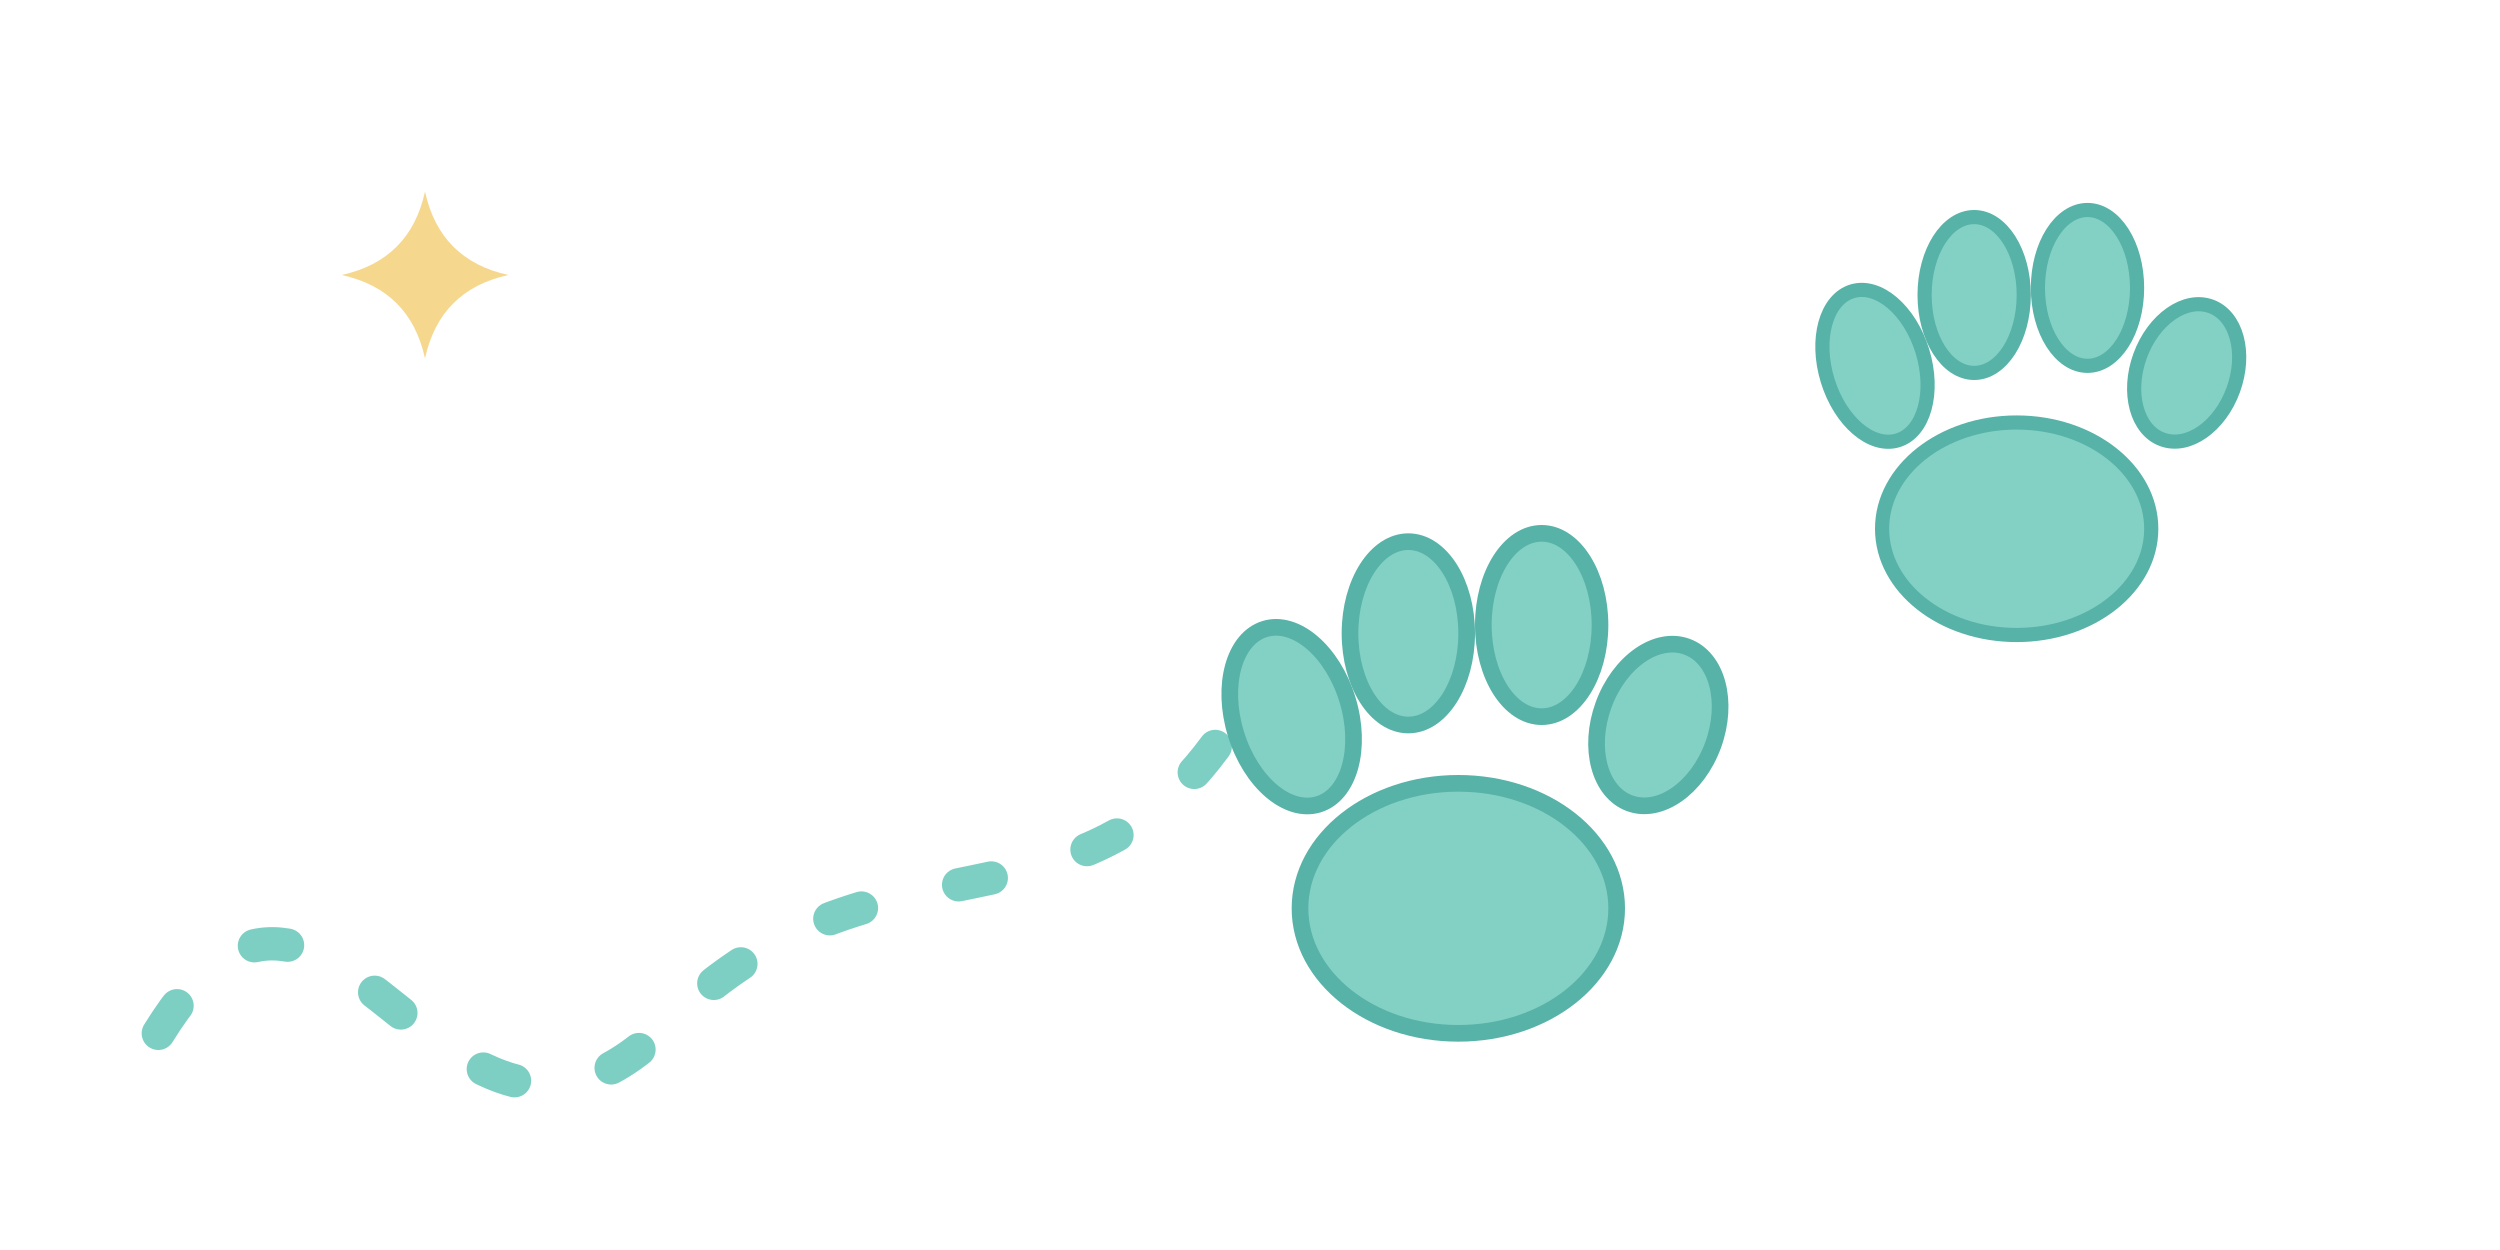
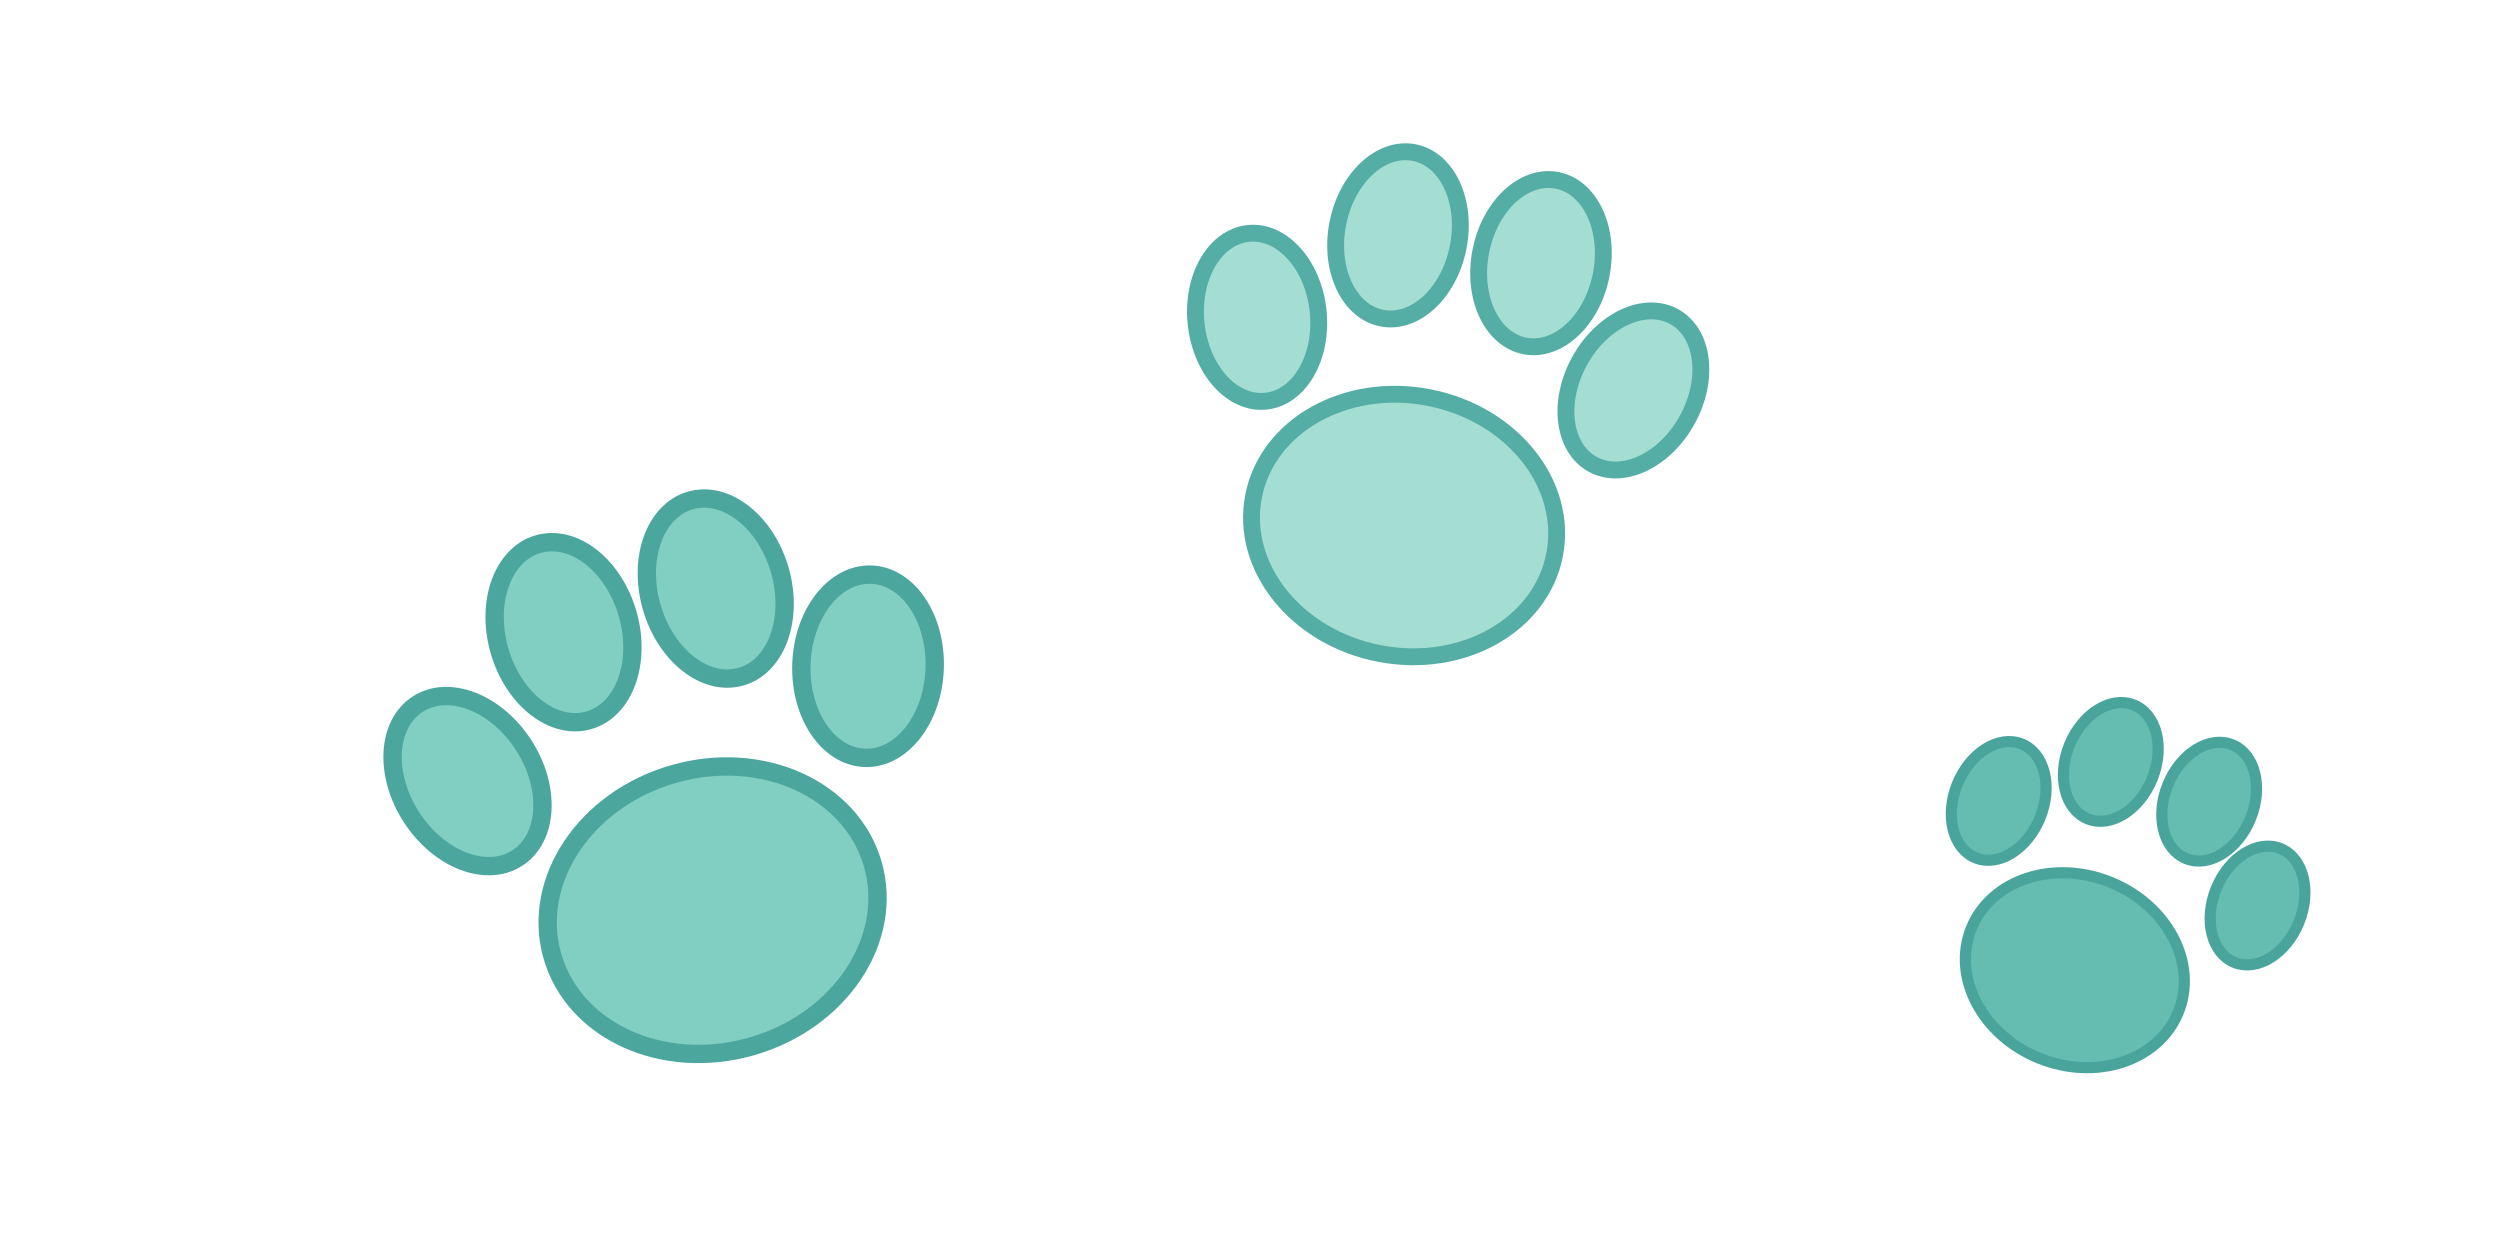
<svg xmlns="http://www.w3.org/2000/svg" width="300" height="150" viewBox="0 0 300 150" fill="none" aria-hidden="true">
-   <path d="M19 124C40 90 53 150 80 123S133 117 151 81" stroke="#7dcfc3" stroke-width="4" stroke-linecap="round" stroke-dasharray="4 12" />
-   <g transform="translate(175 92) scale(1)" fill="#83D1C4" stroke="#57B2A8" stroke-width="2">
-     <ellipse cx="0" cy="17" rx="19" ry="15" />
-     <ellipse cx="-20" cy="-6" rx="7" ry="11" transform="rotate(-17 -20 -6)" />
-     <ellipse cx="-6" cy="-16" rx="7" ry="11" />
-     <ellipse cx="10" cy="-17" rx="7" ry="11" />
-     <ellipse cx="24" cy="-5" rx="7" ry="10" transform="rotate(20 24 -5)" />
+   <g fill="#80CFC2" stroke="#4BA69E" stroke-width="2.2" transform="translate(80 90) rotate(-16)">
+     <ellipse cx="0" cy="20" rx="20" ry="17" />
+     <ellipse cx="-24" cy="-3" rx="8" ry="11" transform="rotate(-17 -24 -3)" />
+     <ellipse cx="-8" cy="-17" rx="8" ry="11" />
+     <ellipse cx="11" cy="-17" rx="8" ry="11" />
+     <ellipse cx="26" cy="-3" rx="8" ry="11" transform="rotate(18 26 -3)" />
  </g>
-   <g transform="translate(242 49) scale(0.85)" fill="#83D1C4" stroke="#57B2A8" stroke-width="2">
-     <ellipse cx="0" cy="17" rx="19" ry="15" />
-     <ellipse cx="-20" cy="-6" rx="7" ry="11" transform="rotate(-17 -20 -6)" />
-     <ellipse cx="-6" cy="-16" rx="7" ry="11" />
-     <ellipse cx="10" cy="-17" rx="7" ry="11" />
-     <ellipse cx="24" cy="-5" rx="7" ry="10" transform="rotate(20 24 -5)" />
+   <g fill="#A4DDD2" stroke="#54AEA5" stroke-width="2.2" transform="translate(172 45) rotate(11) scale(.92)">
+     <ellipse cx="0" cy="20" rx="20" ry="17" />
+     <ellipse cx="-24" cy="-3" rx="8" ry="11" transform="rotate(-17 -24 -3)" />
+     <ellipse cx="-8" cy="-17" rx="8" ry="11" />
+     <ellipse cx="11" cy="-17" rx="8" ry="11" />
+     <ellipse cx="26" cy="-3" rx="8" ry="11" transform="rotate(18 26 -3)" />
  </g>
-   <path d="M51 23 Q52.8 31.2 61 33 Q52.8 34.8 51 43 Q49.2 34.8 41 33 Q49.2 31.2 51 23Z" fill="#f5d78e" />
+   <g fill="#65BCB0" stroke="#49A59C" stroke-width="2" transform="translate(254 104) rotate(22) scale(.67)">
+     <ellipse cx="0" cy="20" rx="20" ry="17" />
+     <ellipse cx="-24" cy="-3" rx="8" ry="11" />
+     <ellipse cx="-8" cy="-17" rx="8" ry="11" />
+     <ellipse cx="11" cy="-17" rx="8" ry="11" />
+     <ellipse cx="26" cy="-3" rx="8" ry="11" />
+   </g>
</svg>
